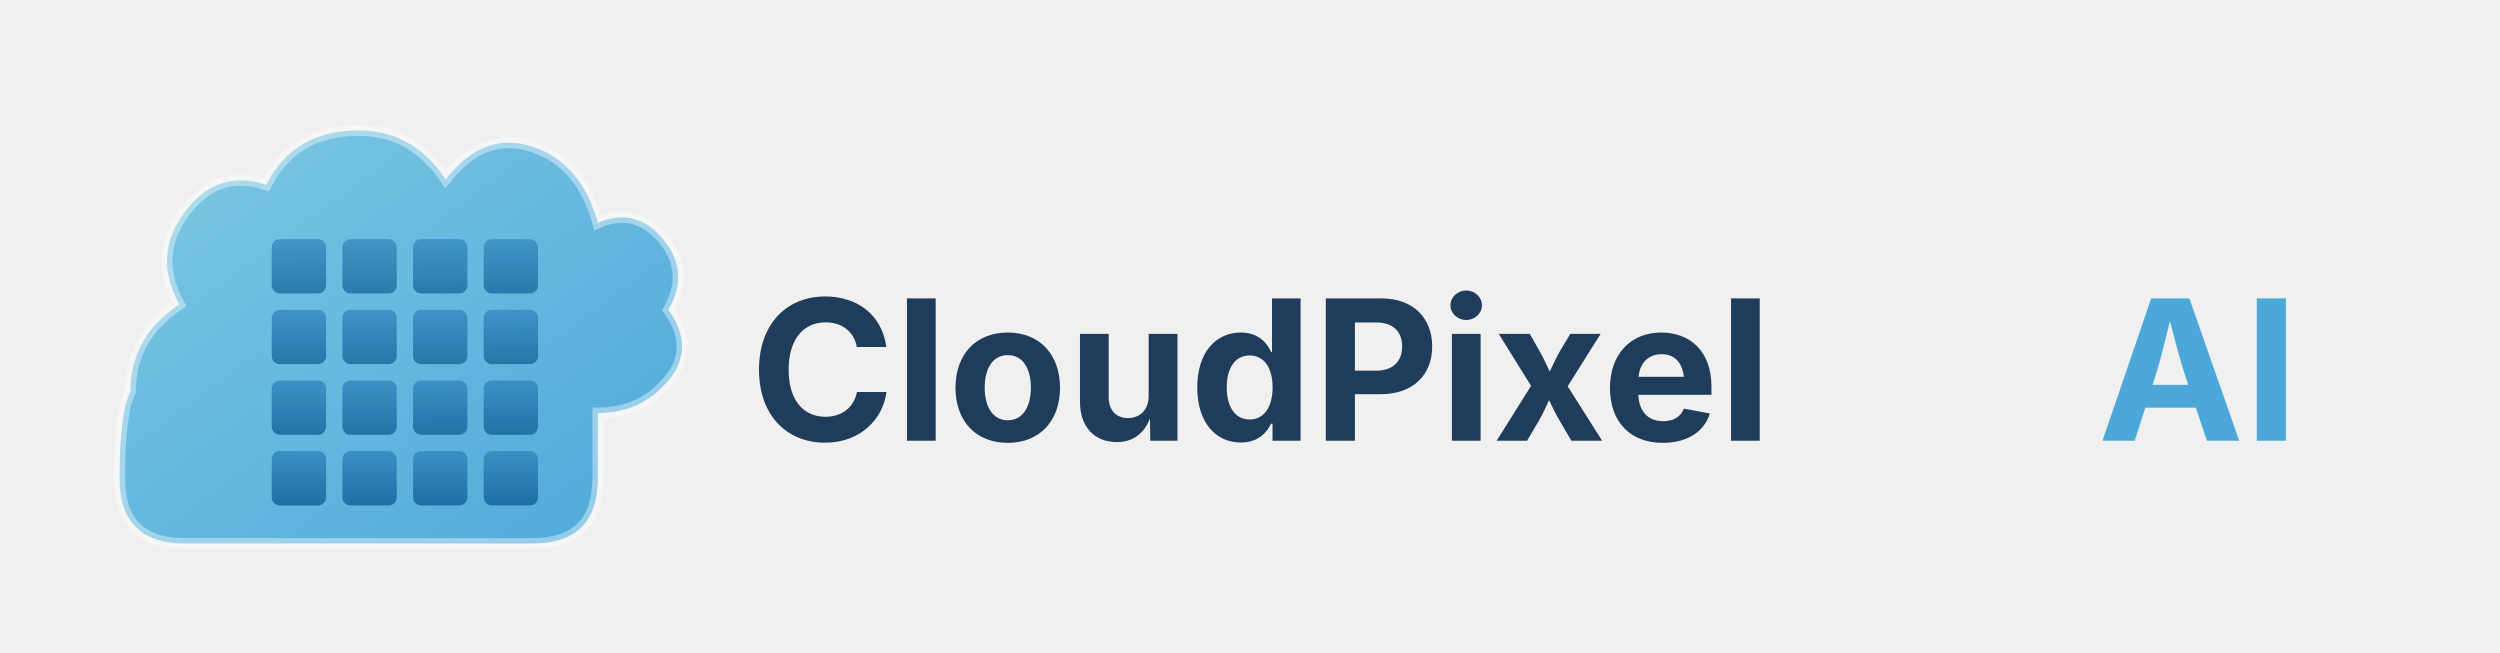
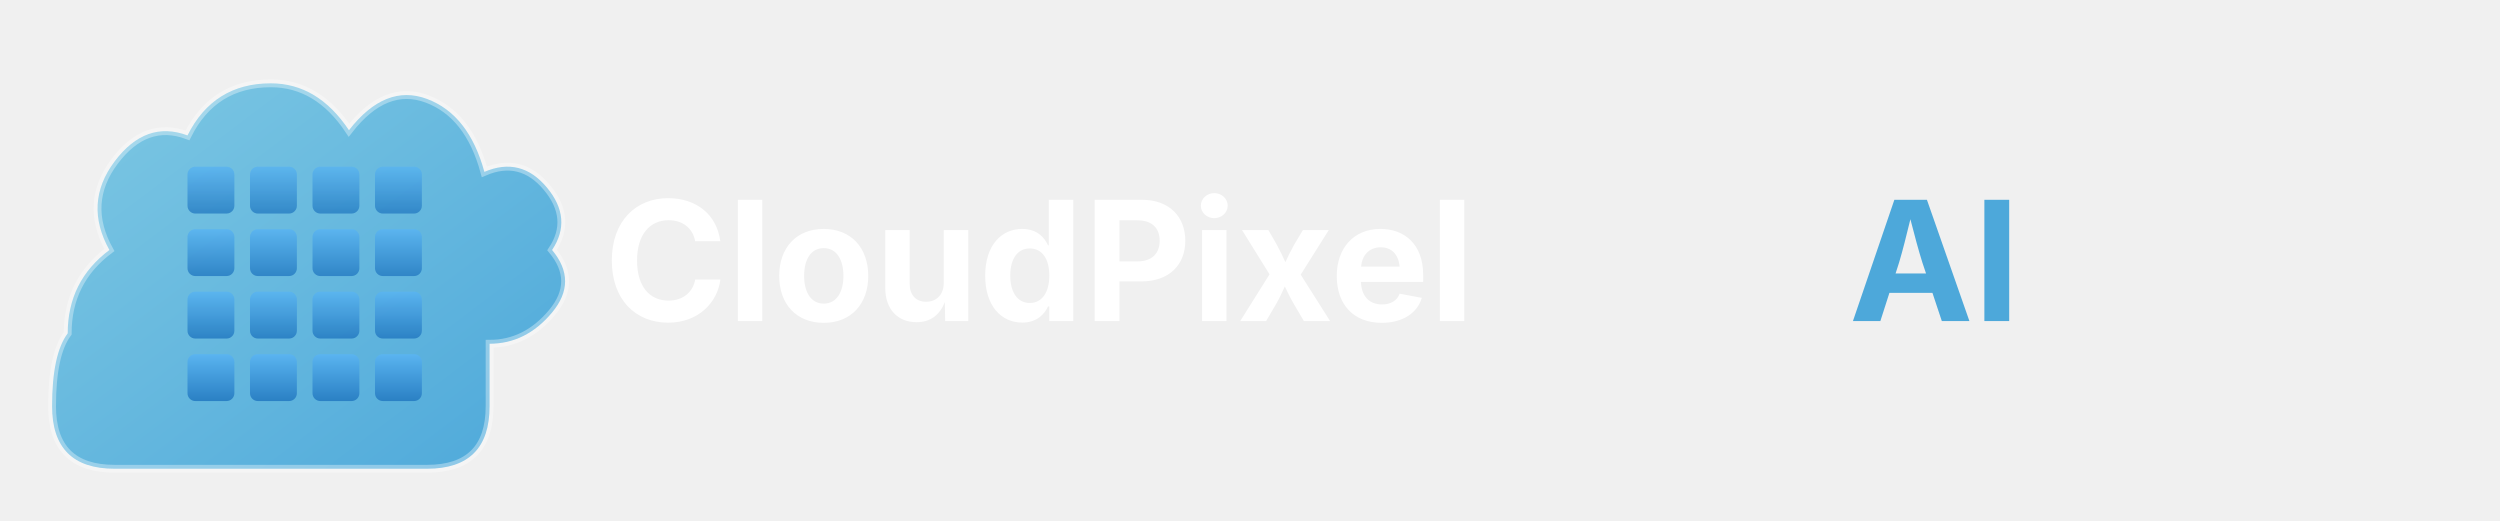
- <svg xmlns="http://www.w3.org/2000/svg" viewBox="0 0 460 120" width="460" height="120">
+ <svg xmlns="http://www.w3.org/2000/svg" viewBox="0 0 480 100" width="480" height="100">
  <defs>
    <linearGradient id="cloudGrad" x1="0%" y1="0%" x2="100%" y2="100%">
      <stop offset="0%" stop-color="#7EC8E3" />
      <stop offset="100%" stop-color="#4DA8DA" />
    </linearGradient>
    <linearGradient id="pixelGrad" x1="0%" y1="0%" x2="0%" y2="100%">
-       <stop offset="0%" stop-color="#3A90C4" />
-       <stop offset="100%" stop-color="#1F6FA3" />
+       <stop offset="0%" stop-color="#5ab4f0" />
+       <stop offset="100%" stop-color="#2a80c4" />
    </linearGradient>
    <clipPath id="cloudMask">
-       <path d="M22,88 Q22,100 34,100 L98,100 Q110,100 110,88 L110,76 Q118,76 123,70 Q128,64 123,57 Q127,50 122,44 Q117,38 110,41 Q107,30 98,27 Q89,24 82,33 Q76,24 66,24 Q54,24 49,34 Q40,31 34,39 Q28,47 33,56 Q24,62 24,72 Q22,76 22,88 Z" />
+       <path d="M10,78 Q10,90 22,90 L82,90 Q94,90 94,78 L94,66 Q101,66 106,60 Q111,54 106,48 Q110,42 105,36 Q100,30 93,33 Q90,22 82,19 Q74,16 67,25 Q61,16 52,16 Q41,16 36,26 Q28,23 22,31 Q16,39 21,48 Q13,54 13,64 Q10,68 10,78 Z" />
    </clipPath>
  </defs>
-   <path d="M22,88 Q22,100 34,100 L98,100 Q110,100 110,88 L110,76 Q118,76 123,70 Q128,64 123,57 Q127,50 122,44 Q117,38 110,41 Q107,30 98,27 Q89,24 82,33 Q76,24 66,24 Q54,24 49,34 Q40,31 34,39 Q28,47 33,56 Q24,62 24,72 Q22,76 22,88 Z" fill="url(#cloudGrad)" />
-   <path d="M22,88 Q22,100 34,100 L98,100 Q110,100 110,88 L110,76 Q118,76 123,70 Q128,64 123,57 Q127,50 122,44 Q117,38 110,41 Q107,30 98,27 Q89,24 82,33 Q76,24 66,24 Q54,24 49,34 Q40,31 34,39 Q28,47 33,56 Q24,62 24,72 Q22,76 22,88 Z" fill="none" stroke="#ffffff" stroke-width="2" opacity="0.4" />
+   <path d="M10,78 Q10,90 22,90 L82,90 Q94,90 94,78 L94,66 Q101,66 106,60 Q111,54 106,48 Q110,42 105,36 Q100,30 93,33 Q90,22 82,19 Q74,16 67,25 Q61,16 52,16 Q41,16 36,26 Q28,23 22,31 Q16,39 21,48 Q13,54 13,64 Q10,68 10,78 Z" fill="url(#cloudGrad)" />
+   <path d="M10,78 Q10,90 22,90 L82,90 Q94,90 94,78 L94,66 Q101,66 106,60 Q111,54 106,48 Q110,42 105,36 Q100,30 93,33 Q90,22 82,19 Q74,16 67,25 Q61,16 52,16 Q41,16 36,26 Q28,23 22,31 Q16,39 21,48 Q13,54 13,64 Q10,68 10,78 Z" fill="none" stroke="#ffffff" stroke-width="1.5" opacity="0.35" />
  <g clip-path="url(#cloudMask)">
-     <rect x="50" y="44" width="10" height="10" rx="1.5" fill="url(#pixelGrad)" opacity="0.85" />
-     <rect x="63" y="44" width="10" height="10" rx="1.5" fill="url(#pixelGrad)" opacity="0.85" />
-     <rect x="76" y="44" width="10" height="10" rx="1.5" fill="url(#pixelGrad)" opacity="0.85" />
-     <rect x="89" y="44" width="10" height="10" rx="1.5" fill="url(#pixelGrad)" opacity="0.85" />
-     <rect x="50" y="57" width="10" height="10" rx="1.5" fill="url(#pixelGrad)" opacity="0.9" />
-     <rect x="63" y="57" width="10" height="10" rx="1.5" fill="url(#pixelGrad)" opacity="0.9" />
-     <rect x="76" y="57" width="10" height="10" rx="1.5" fill="url(#pixelGrad)" opacity="0.9" />
-     <rect x="89" y="57" width="10" height="10" rx="1.5" fill="url(#pixelGrad)" opacity="0.9" />
-     <rect x="50" y="70" width="10" height="10" rx="1.5" fill="url(#pixelGrad)" opacity="0.95" />
-     <rect x="63" y="70" width="10" height="10" rx="1.5" fill="url(#pixelGrad)" opacity="0.95" />
-     <rect x="76" y="70" width="10" height="10" rx="1.5" fill="url(#pixelGrad)" opacity="0.95" />
-     <rect x="89" y="70" width="10" height="10" rx="1.5" fill="url(#pixelGrad)" opacity="0.95" />
-     <rect x="50" y="83" width="10" height="10" rx="1.5" fill="url(#pixelGrad)" opacity="1" />
-     <rect x="63" y="83" width="10" height="10" rx="1.5" fill="url(#pixelGrad)" opacity="1" />
-     <rect x="76" y="83" width="10" height="10" rx="1.5" fill="url(#pixelGrad)" opacity="1" />
-     <rect x="89" y="83" width="10" height="10" rx="1.5" fill="url(#pixelGrad)" opacity="1" />
+     <rect x="36" y="32" width="9" height="9" rx="1.5" fill="url(#pixelGrad)" opacity="0.85" />
+     <rect x="48" y="32" width="9" height="9" rx="1.5" fill="url(#pixelGrad)" opacity="0.85" />
+     <rect x="60" y="32" width="9" height="9" rx="1.5" fill="url(#pixelGrad)" opacity="0.85" />
+     <rect x="72" y="32" width="9" height="9" rx="1.5" fill="url(#pixelGrad)" opacity="0.85" />
+     <rect x="36" y="44" width="9" height="9" rx="1.5" fill="url(#pixelGrad)" opacity="0.9" />
+     <rect x="48" y="44" width="9" height="9" rx="1.5" fill="url(#pixelGrad)" opacity="0.9" />
+     <rect x="60" y="44" width="9" height="9" rx="1.5" fill="url(#pixelGrad)" opacity="0.9" />
+     <rect x="72" y="44" width="9" height="9" rx="1.5" fill="url(#pixelGrad)" opacity="0.9" />
+     <rect x="36" y="56" width="9" height="9" rx="1.5" fill="url(#pixelGrad)" opacity="0.95" />
+     <rect x="48" y="56" width="9" height="9" rx="1.5" fill="url(#pixelGrad)" opacity="0.95" />
+     <rect x="60" y="56" width="9" height="9" rx="1.5" fill="url(#pixelGrad)" opacity="0.95" />
+     <rect x="72" y="56" width="9" height="9" rx="1.5" fill="url(#pixelGrad)" opacity="0.95" />
+     <rect x="36" y="68" width="9" height="9" rx="1.5" fill="url(#pixelGrad)" opacity="1" />
+     <rect x="48" y="68" width="9" height="9" rx="1.5" fill="url(#pixelGrad)" opacity="1" />
+     <rect x="60" y="68" width="9" height="9" rx="1.5" fill="url(#pixelGrad)" opacity="1" />
+     <rect x="72" y="68" width="9" height="9" rx="1.5" fill="url(#pixelGrad)" opacity="1" />
  </g>
-   <text x="138" y="68" font-family="'Inter', 'Segoe UI', Arial, sans-serif" font-size="36" font-weight="700" fill="#1F3C5A" dominant-baseline="central">CloudPixel</text>
-   <text x="386" y="68" font-family="'Inter', 'Segoe UI', Arial, sans-serif" font-size="36" font-weight="700" fill="#4DA8DA" dominant-baseline="central">AI</text>
+   <text x="116" y="50" font-family="'Inter','Segoe UI',Arial,sans-serif" font-size="32" font-weight="700" fill="#ffffff" dominant-baseline="central">CloudPixel</text>
+   <text x="355" y="50" font-family="'Inter','Segoe UI',Arial,sans-serif" font-size="32" font-weight="700" fill="#4DA8DA" dominant-baseline="central">AI</text>
</svg>
